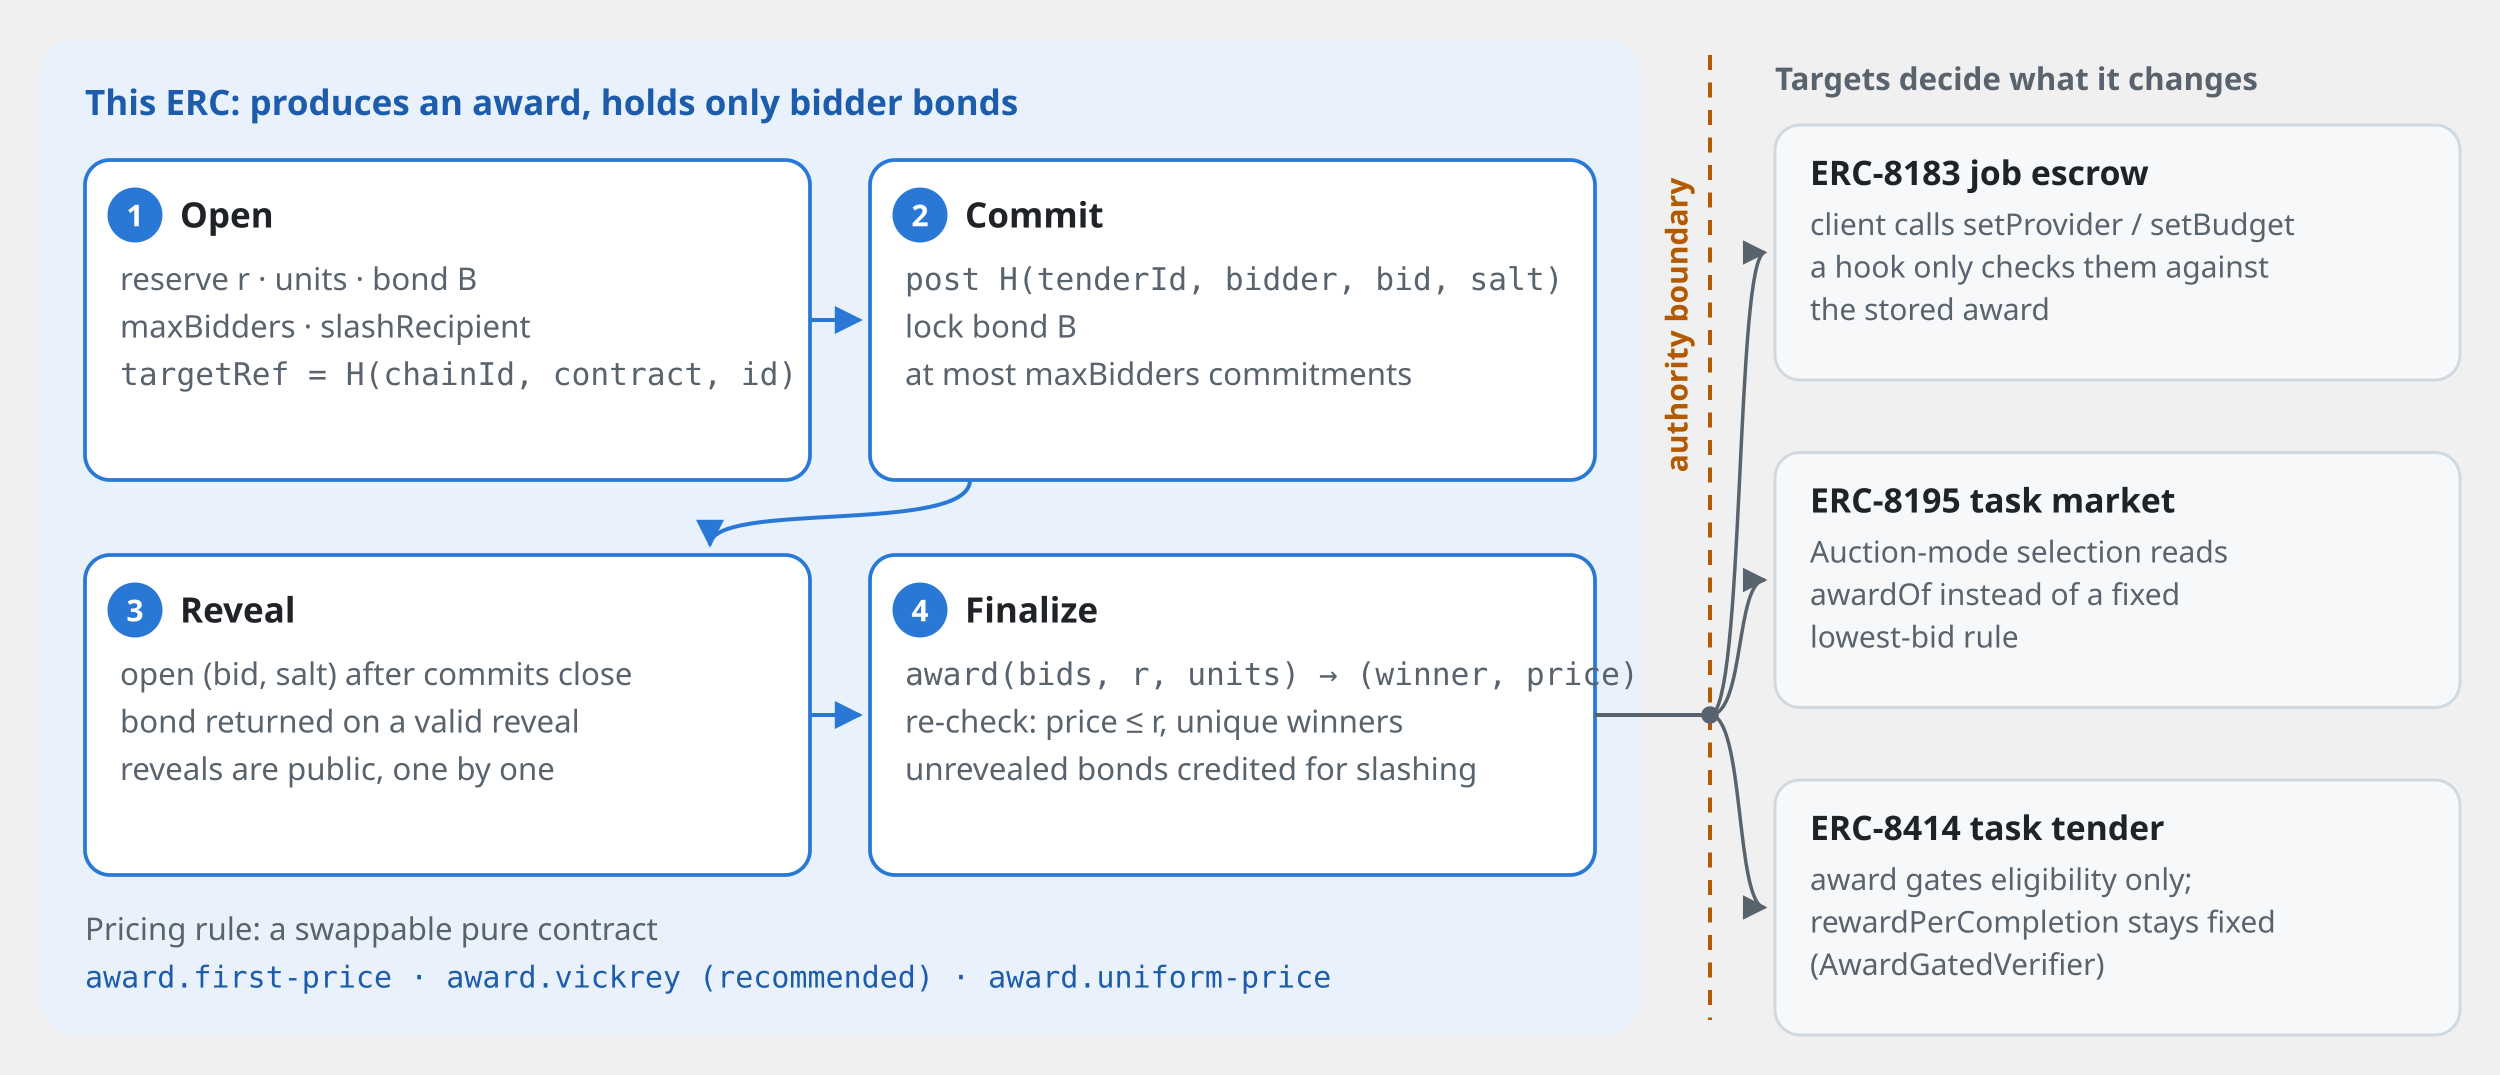
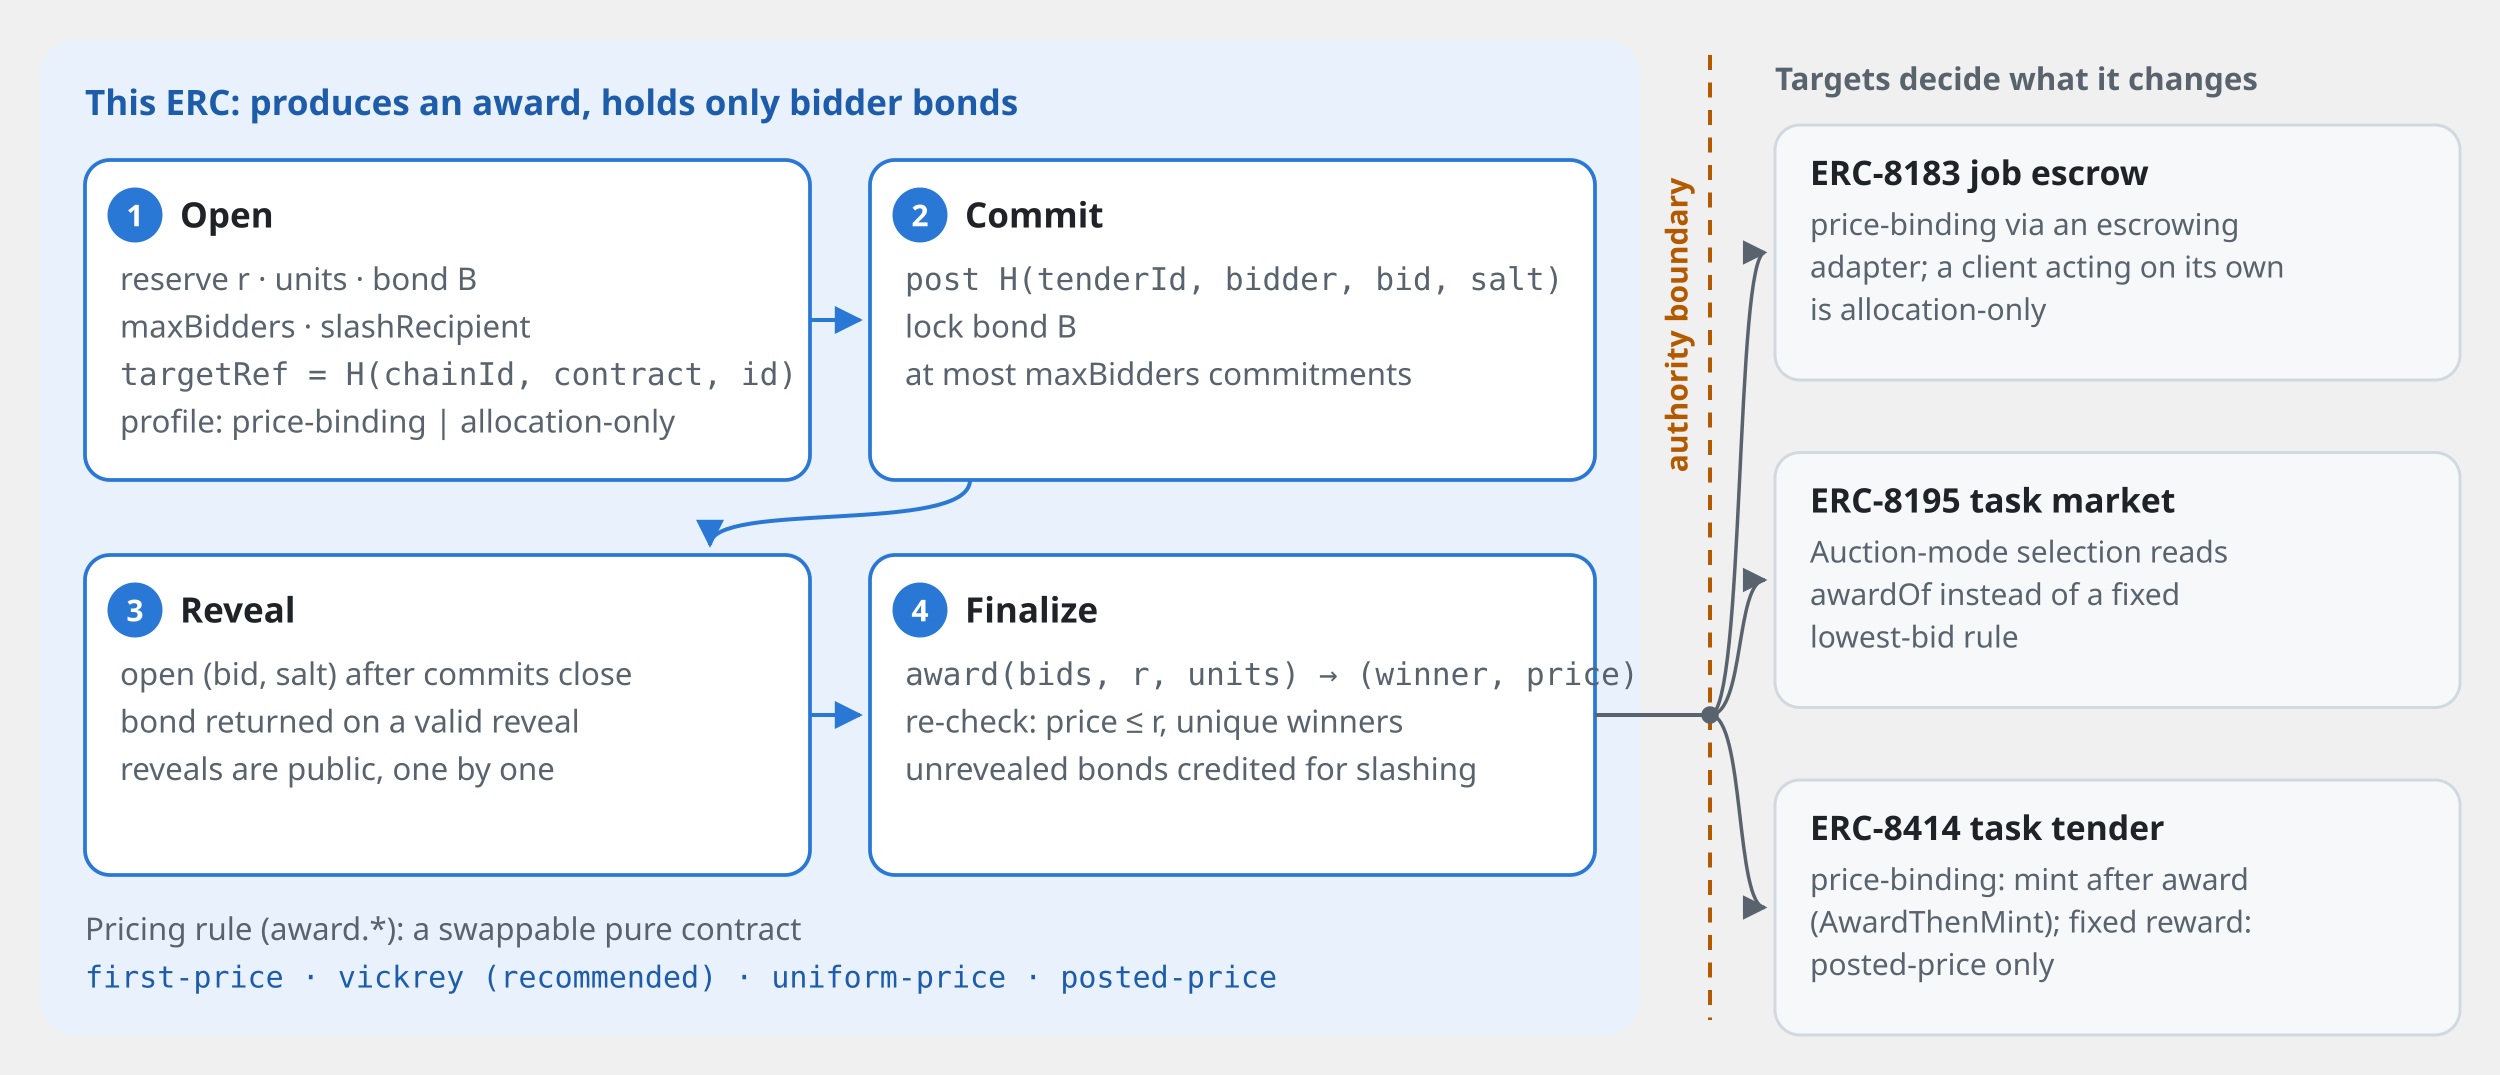
<svg xmlns="http://www.w3.org/2000/svg" width="1000" height="430" viewBox="0 0 1000 430" role="img" aria-label="Sealed-bid award lifecycle: open, commit, reveal, finalize; the award crosses an authority boundary to ERC-8183, ERC-8195 and ERC-8414, each of which decides what the award may change.">
  <defs>
    <marker id="arrow-accent" viewBox="0 0 10 10" refX="9" refY="5" markerWidth="7" markerHeight="7" orient="auto-start-reverse">
      <path d="M0,0 L10,5 L0,10 z" fill="#2a78d6" />
    </marker>
    <marker id="arrow-ink2" viewBox="0 0 10 10" refX="9" refY="5" markerWidth="7" markerHeight="7" orient="auto-start-reverse">
      <path d="M0,0 L10,5 L0,10 z" fill="#59636e" />
    </marker>
  </defs>
  <rect x="16" y="16" width="640" height="398" rx="14" fill="#e8f1fc" stroke="none" />
  <text x="34" y="46" font-family="-apple-system,BlinkMacSystemFont,'Segoe UI','Noto Sans',Helvetica,Arial,sans-serif" font-size="14" font-weight="600" fill="#1c5cab" text-anchor="start">This ERC: produces an award, holds only bidder bonds</text>
  <rect x="34" y="64" width="290" height="128" rx="10" fill="#ffffff" stroke="#2a78d6" stroke-width="1.5" />
  <circle cx="54" cy="86" r="11" fill="#2a78d6" />
  <text x="54" y="90.5" font-family="-apple-system,BlinkMacSystemFont,'Segoe UI','Noto Sans',Helvetica,Arial,sans-serif" font-size="12" font-weight="700" fill="#ffffff" text-anchor="middle">1</text>
  <text x="72" y="91" font-family="-apple-system,BlinkMacSystemFont,'Segoe UI','Noto Sans',Helvetica,Arial,sans-serif" font-size="14" font-weight="600" fill="#1f2328" text-anchor="start">Open</text>
  <text x="48" y="116" font-family="-apple-system,BlinkMacSystemFont,'Segoe UI','Noto Sans',Helvetica,Arial,sans-serif" font-size="12.5" font-weight="400" fill="#59636e" text-anchor="start">reserve r · units · bond B</text>
  <text x="48" y="135" font-family="-apple-system,BlinkMacSystemFont,'Segoe UI','Noto Sans',Helvetica,Arial,sans-serif" font-size="12.5" font-weight="400" fill="#59636e" text-anchor="start">maxBidders · slashRecipient</text>
  <text x="48" y="154" font-family="ui-monospace,SFMono-Regular,'SF Mono',Menlo,Consolas,monospace" font-size="12.5" font-weight="400" fill="#59636e" text-anchor="start">targetRef = H(chainId, contract, id)</text>
+   <text x="48" y="173" font-family="-apple-system,BlinkMacSystemFont,'Segoe UI','Noto Sans',Helvetica,Arial,sans-serif" font-size="12.5" font-weight="400" fill="#59636e" text-anchor="start">profile: price-binding | allocation-only</text>
  <rect x="348" y="64" width="290" height="128" rx="10" fill="#ffffff" stroke="#2a78d6" stroke-width="1.5" />
  <circle cx="368" cy="86" r="11" fill="#2a78d6" />
  <text x="368" y="90.5" font-family="-apple-system,BlinkMacSystemFont,'Segoe UI','Noto Sans',Helvetica,Arial,sans-serif" font-size="12" font-weight="700" fill="#ffffff" text-anchor="middle">2</text>
  <text x="386" y="91" font-family="-apple-system,BlinkMacSystemFont,'Segoe UI','Noto Sans',Helvetica,Arial,sans-serif" font-size="14" font-weight="600" fill="#1f2328" text-anchor="start">Commit</text>
  <text x="362" y="116" font-family="ui-monospace,SFMono-Regular,'SF Mono',Menlo,Consolas,monospace" font-size="12.5" font-weight="400" fill="#59636e" text-anchor="start">post H(tenderId, bidder, bid, salt)</text>
  <text x="362" y="135" font-family="-apple-system,BlinkMacSystemFont,'Segoe UI','Noto Sans',Helvetica,Arial,sans-serif" font-size="12.5" font-weight="400" fill="#59636e" text-anchor="start">lock bond B</text>
  <text x="362" y="154" font-family="-apple-system,BlinkMacSystemFont,'Segoe UI','Noto Sans',Helvetica,Arial,sans-serif" font-size="12.5" font-weight="400" fill="#59636e" text-anchor="start">at most maxBidders commitments</text>
  <rect x="34" y="222" width="290" height="128" rx="10" fill="#ffffff" stroke="#2a78d6" stroke-width="1.5" />
  <circle cx="54" cy="244" r="11" fill="#2a78d6" />
  <text x="54" y="248.5" font-family="-apple-system,BlinkMacSystemFont,'Segoe UI','Noto Sans',Helvetica,Arial,sans-serif" font-size="12" font-weight="700" fill="#ffffff" text-anchor="middle">3</text>
  <text x="72" y="249" font-family="-apple-system,BlinkMacSystemFont,'Segoe UI','Noto Sans',Helvetica,Arial,sans-serif" font-size="14" font-weight="600" fill="#1f2328" text-anchor="start">Reveal</text>
  <text x="48" y="274" font-family="-apple-system,BlinkMacSystemFont,'Segoe UI','Noto Sans',Helvetica,Arial,sans-serif" font-size="12.5" font-weight="400" fill="#59636e" text-anchor="start">open (bid, salt) after commits close</text>
  <text x="48" y="293" font-family="-apple-system,BlinkMacSystemFont,'Segoe UI','Noto Sans',Helvetica,Arial,sans-serif" font-size="12.5" font-weight="400" fill="#59636e" text-anchor="start">bond returned on a valid reveal</text>
  <text x="48" y="312" font-family="-apple-system,BlinkMacSystemFont,'Segoe UI','Noto Sans',Helvetica,Arial,sans-serif" font-size="12.5" font-weight="400" fill="#59636e" text-anchor="start">reveals are public, one by one</text>
  <rect x="348" y="222" width="290" height="128" rx="10" fill="#ffffff" stroke="#2a78d6" stroke-width="1.5" />
  <circle cx="368" cy="244" r="11" fill="#2a78d6" />
  <text x="368" y="248.5" font-family="-apple-system,BlinkMacSystemFont,'Segoe UI','Noto Sans',Helvetica,Arial,sans-serif" font-size="12" font-weight="700" fill="#ffffff" text-anchor="middle">4</text>
  <text x="386" y="249" font-family="-apple-system,BlinkMacSystemFont,'Segoe UI','Noto Sans',Helvetica,Arial,sans-serif" font-size="14" font-weight="600" fill="#1f2328" text-anchor="start">Finalize</text>
  <text x="362" y="274" font-family="ui-monospace,SFMono-Regular,'SF Mono',Menlo,Consolas,monospace" font-size="12.5" font-weight="400" fill="#59636e" text-anchor="start">award(bids, r, units) → (winner, price)</text>
  <text x="362" y="293" font-family="-apple-system,BlinkMacSystemFont,'Segoe UI','Noto Sans',Helvetica,Arial,sans-serif" font-size="12.5" font-weight="400" fill="#59636e" text-anchor="start">re-check: price ≤ r, unique winners</text>
  <text x="362" y="312" font-family="-apple-system,BlinkMacSystemFont,'Segoe UI','Noto Sans',Helvetica,Arial,sans-serif" font-size="12.5" font-weight="400" fill="#59636e" text-anchor="start">unrevealed bonds credited for slashing</text>
  <line x1="324" y1="128.0" x2="344" y2="128.0" stroke="#2a78d6" stroke-width="1.6" marker-end="url(#arrow-accent)" />
  <path d="M388 192 C 388 214, 284 200, 284 218" fill="none" stroke="#2a78d6" stroke-width="1.6" marker-end="url(#arrow-accent)" />
  <line x1="324" y1="286.0" x2="344" y2="286.0" stroke="#2a78d6" stroke-width="1.6" marker-end="url(#arrow-accent)" />
-   <text x="34" y="376" font-family="-apple-system,BlinkMacSystemFont,'Segoe UI','Noto Sans',Helvetica,Arial,sans-serif" font-size="12.5" font-weight="400" fill="#59636e" text-anchor="start">Pricing rule: a swappable pure contract</text>
-   <text x="34" y="395" font-family="ui-monospace,SFMono-Regular,'SF Mono',Menlo,Consolas,monospace" font-size="12" font-weight="500" fill="#1c5cab" text-anchor="start">award.first-price · award.vickrey (recommended) · award.uniform-price</text>
+   <text x="34" y="376" font-family="-apple-system,BlinkMacSystemFont,'Segoe UI','Noto Sans',Helvetica,Arial,sans-serif" font-size="12.5" font-weight="400" fill="#59636e" text-anchor="start">Pricing rule (award.*): a swappable pure contract</text>
+   <text x="34" y="395" font-family="ui-monospace,SFMono-Regular,'SF Mono',Menlo,Consolas,monospace" font-size="12" font-weight="500" fill="#1c5cab" text-anchor="start">first-price · vickrey (recommended) · uniform-price · posted-price</text>
  <line x1="684" y1="22" x2="684" y2="408" stroke="#b35900" stroke-width="1.6" stroke-dasharray="6 5" />
  <text x="675" y="130" font-family="-apple-system,BlinkMacSystemFont,'Segoe UI','Noto Sans',Helvetica,Arial,sans-serif" font-size="12" font-weight="600" fill="#b35900" text-anchor="middle" transform="rotate(-90 675 130)">authority boundary</text>
  <line x1="638" y1="286.0" x2="684" y2="286.0" stroke="#59636e" stroke-width="1.6" />
  <circle cx="684" cy="286.0" r="3.5" fill="#59636e" />
  <text x="710" y="36" font-family="-apple-system,BlinkMacSystemFont,'Segoe UI','Noto Sans',Helvetica,Arial,sans-serif" font-size="12.5" font-weight="600" fill="#59636e" text-anchor="start">Targets decide what it changes</text>
  <path d="M684 286.0 C 698 286.0, 694 101.0, 706 101.0" fill="none" stroke="#59636e" stroke-width="1.4" marker-end="url(#arrow-ink2)" />
  <rect x="710" y="50.0" width="274" height="102" rx="10" fill="#f6f8fa" stroke="#d1d9e0" stroke-width="1.2" />
  <text x="724" y="74.0" font-family="-apple-system,BlinkMacSystemFont,'Segoe UI','Noto Sans',Helvetica,Arial,sans-serif" font-size="13.5" font-weight="600" fill="#1f2328" text-anchor="start">ERC-8183  job escrow</text>
-   <text x="724" y="94.0" font-family="-apple-system,BlinkMacSystemFont,'Segoe UI','Noto Sans',Helvetica,Arial,sans-serif" font-size="12" font-weight="400" fill="#59636e" text-anchor="start">client calls setProvider / setBudget</text>
-   <text x="724" y="111.0" font-family="-apple-system,BlinkMacSystemFont,'Segoe UI','Noto Sans',Helvetica,Arial,sans-serif" font-size="12" font-weight="400" fill="#59636e" text-anchor="start">a hook only checks them against</text>
-   <text x="724" y="128.0" font-family="-apple-system,BlinkMacSystemFont,'Segoe UI','Noto Sans',Helvetica,Arial,sans-serif" font-size="12" font-weight="400" fill="#59636e" text-anchor="start">the stored award</text>
+   <text x="724" y="94.0" font-family="-apple-system,BlinkMacSystemFont,'Segoe UI','Noto Sans',Helvetica,Arial,sans-serif" font-size="12" font-weight="400" fill="#59636e" text-anchor="start">price-binding via an escrowing</text>
+   <text x="724" y="111.0" font-family="-apple-system,BlinkMacSystemFont,'Segoe UI','Noto Sans',Helvetica,Arial,sans-serif" font-size="12" font-weight="400" fill="#59636e" text-anchor="start">adapter; a client acting on its own</text>
+   <text x="724" y="128.0" font-family="-apple-system,BlinkMacSystemFont,'Segoe UI','Noto Sans',Helvetica,Arial,sans-serif" font-size="12" font-weight="400" fill="#59636e" text-anchor="start">is allocation-only</text>
  <path d="M684 286.0 C 698 286.0, 694 232.0, 706 232.0" fill="none" stroke="#59636e" stroke-width="1.4" marker-end="url(#arrow-ink2)" />
  <rect x="710" y="181.0" width="274" height="102" rx="10" fill="#f6f8fa" stroke="#d1d9e0" stroke-width="1.2" />
  <text x="724" y="205.0" font-family="-apple-system,BlinkMacSystemFont,'Segoe UI','Noto Sans',Helvetica,Arial,sans-serif" font-size="13.5" font-weight="600" fill="#1f2328" text-anchor="start">ERC-8195  task market</text>
  <text x="724" y="225.0" font-family="-apple-system,BlinkMacSystemFont,'Segoe UI','Noto Sans',Helvetica,Arial,sans-serif" font-size="12" font-weight="400" fill="#59636e" text-anchor="start">Auction-mode selection reads</text>
  <text x="724" y="242.0" font-family="-apple-system,BlinkMacSystemFont,'Segoe UI','Noto Sans',Helvetica,Arial,sans-serif" font-size="12" font-weight="400" fill="#59636e" text-anchor="start">awardOf instead of a fixed</text>
  <text x="724" y="259.0" font-family="-apple-system,BlinkMacSystemFont,'Segoe UI','Noto Sans',Helvetica,Arial,sans-serif" font-size="12" font-weight="400" fill="#59636e" text-anchor="start">lowest-bid rule</text>
  <path d="M684 286.0 C 698 286.0, 694 363.0, 706 363.0" fill="none" stroke="#59636e" stroke-width="1.4" marker-end="url(#arrow-ink2)" />
  <rect x="710" y="312.0" width="274" height="102" rx="10" fill="#f6f8fa" stroke="#d1d9e0" stroke-width="1.2" />
  <text x="724" y="336.0" font-family="-apple-system,BlinkMacSystemFont,'Segoe UI','Noto Sans',Helvetica,Arial,sans-serif" font-size="13.5" font-weight="600" fill="#1f2328" text-anchor="start">ERC-8414  task tender</text>
-   <text x="724" y="356.0" font-family="-apple-system,BlinkMacSystemFont,'Segoe UI','Noto Sans',Helvetica,Arial,sans-serif" font-size="12" font-weight="400" fill="#59636e" text-anchor="start">award gates eligibility only;</text>
-   <text x="724" y="373.0" font-family="-apple-system,BlinkMacSystemFont,'Segoe UI','Noto Sans',Helvetica,Arial,sans-serif" font-size="12" font-weight="400" fill="#59636e" text-anchor="start">rewardPerCompletion stays fixed</text>
-   <text x="724" y="390.0" font-family="-apple-system,BlinkMacSystemFont,'Segoe UI','Noto Sans',Helvetica,Arial,sans-serif" font-size="12" font-weight="400" fill="#59636e" text-anchor="start">(AwardGatedVerifier)</text>
+   <text x="724" y="356.0" font-family="-apple-system,BlinkMacSystemFont,'Segoe UI','Noto Sans',Helvetica,Arial,sans-serif" font-size="12" font-weight="400" fill="#59636e" text-anchor="start">price-binding: mint after award</text>
+   <text x="724" y="373.0" font-family="-apple-system,BlinkMacSystemFont,'Segoe UI','Noto Sans',Helvetica,Arial,sans-serif" font-size="12" font-weight="400" fill="#59636e" text-anchor="start">(AwardThenMint); fixed reward:</text>
+   <text x="724" y="390.0" font-family="-apple-system,BlinkMacSystemFont,'Segoe UI','Noto Sans',Helvetica,Arial,sans-serif" font-size="12" font-weight="400" fill="#59636e" text-anchor="start">posted-price only</text>
</svg>
